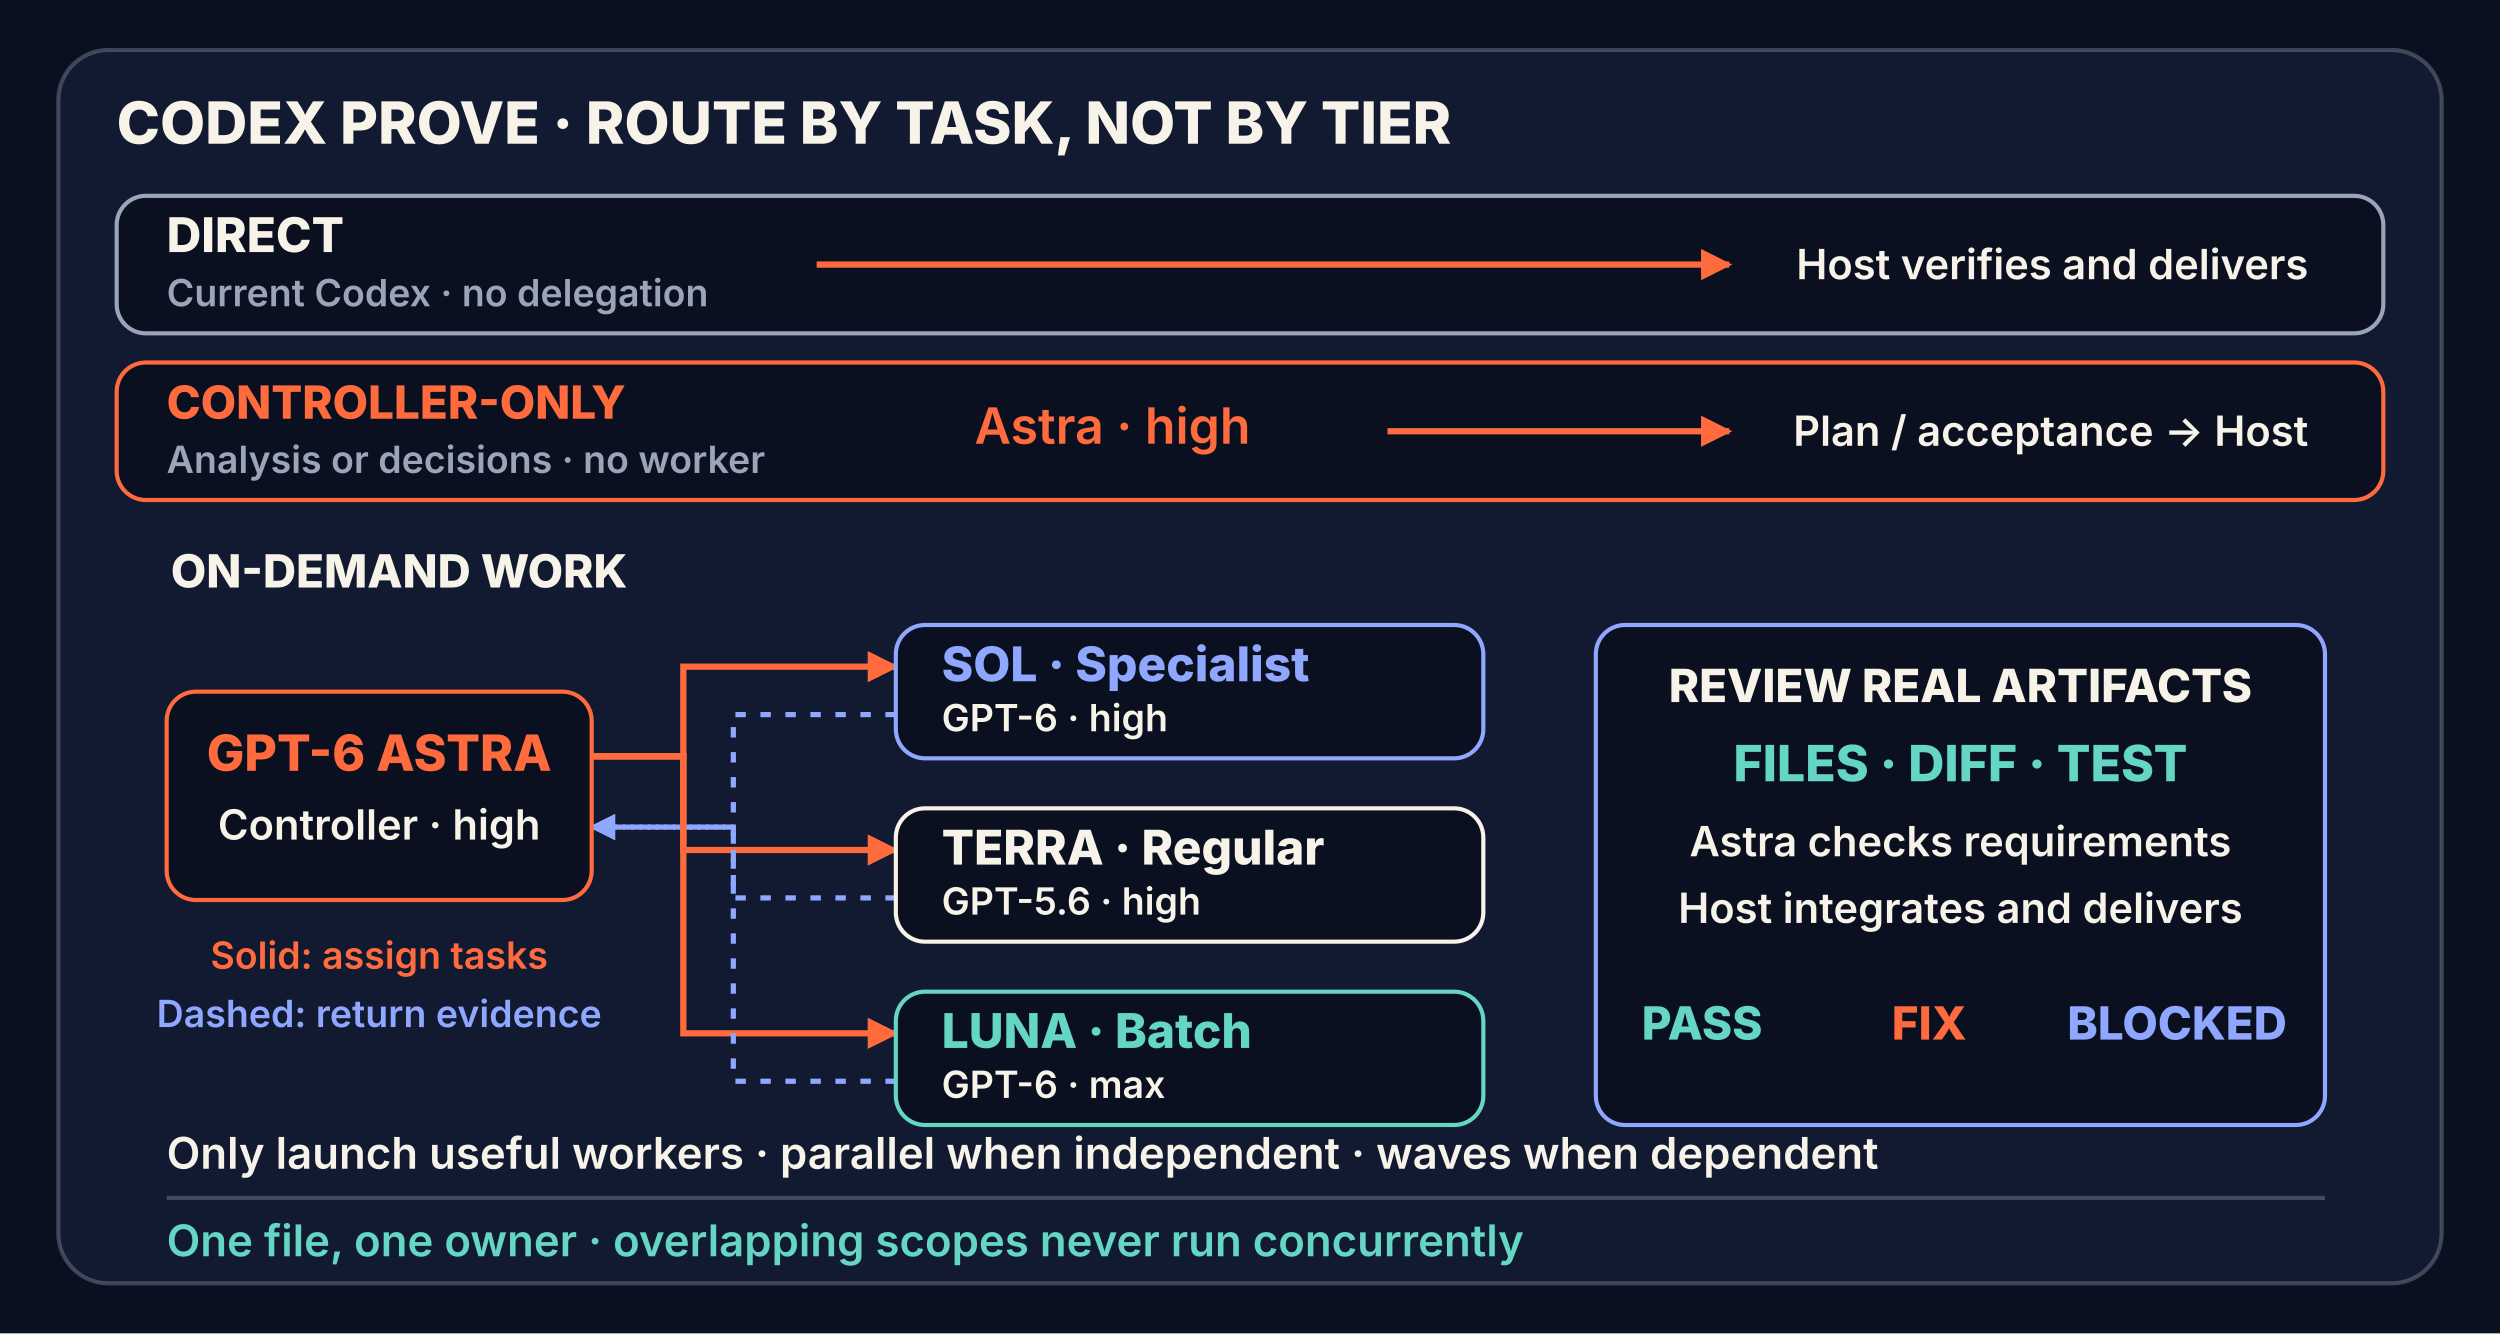
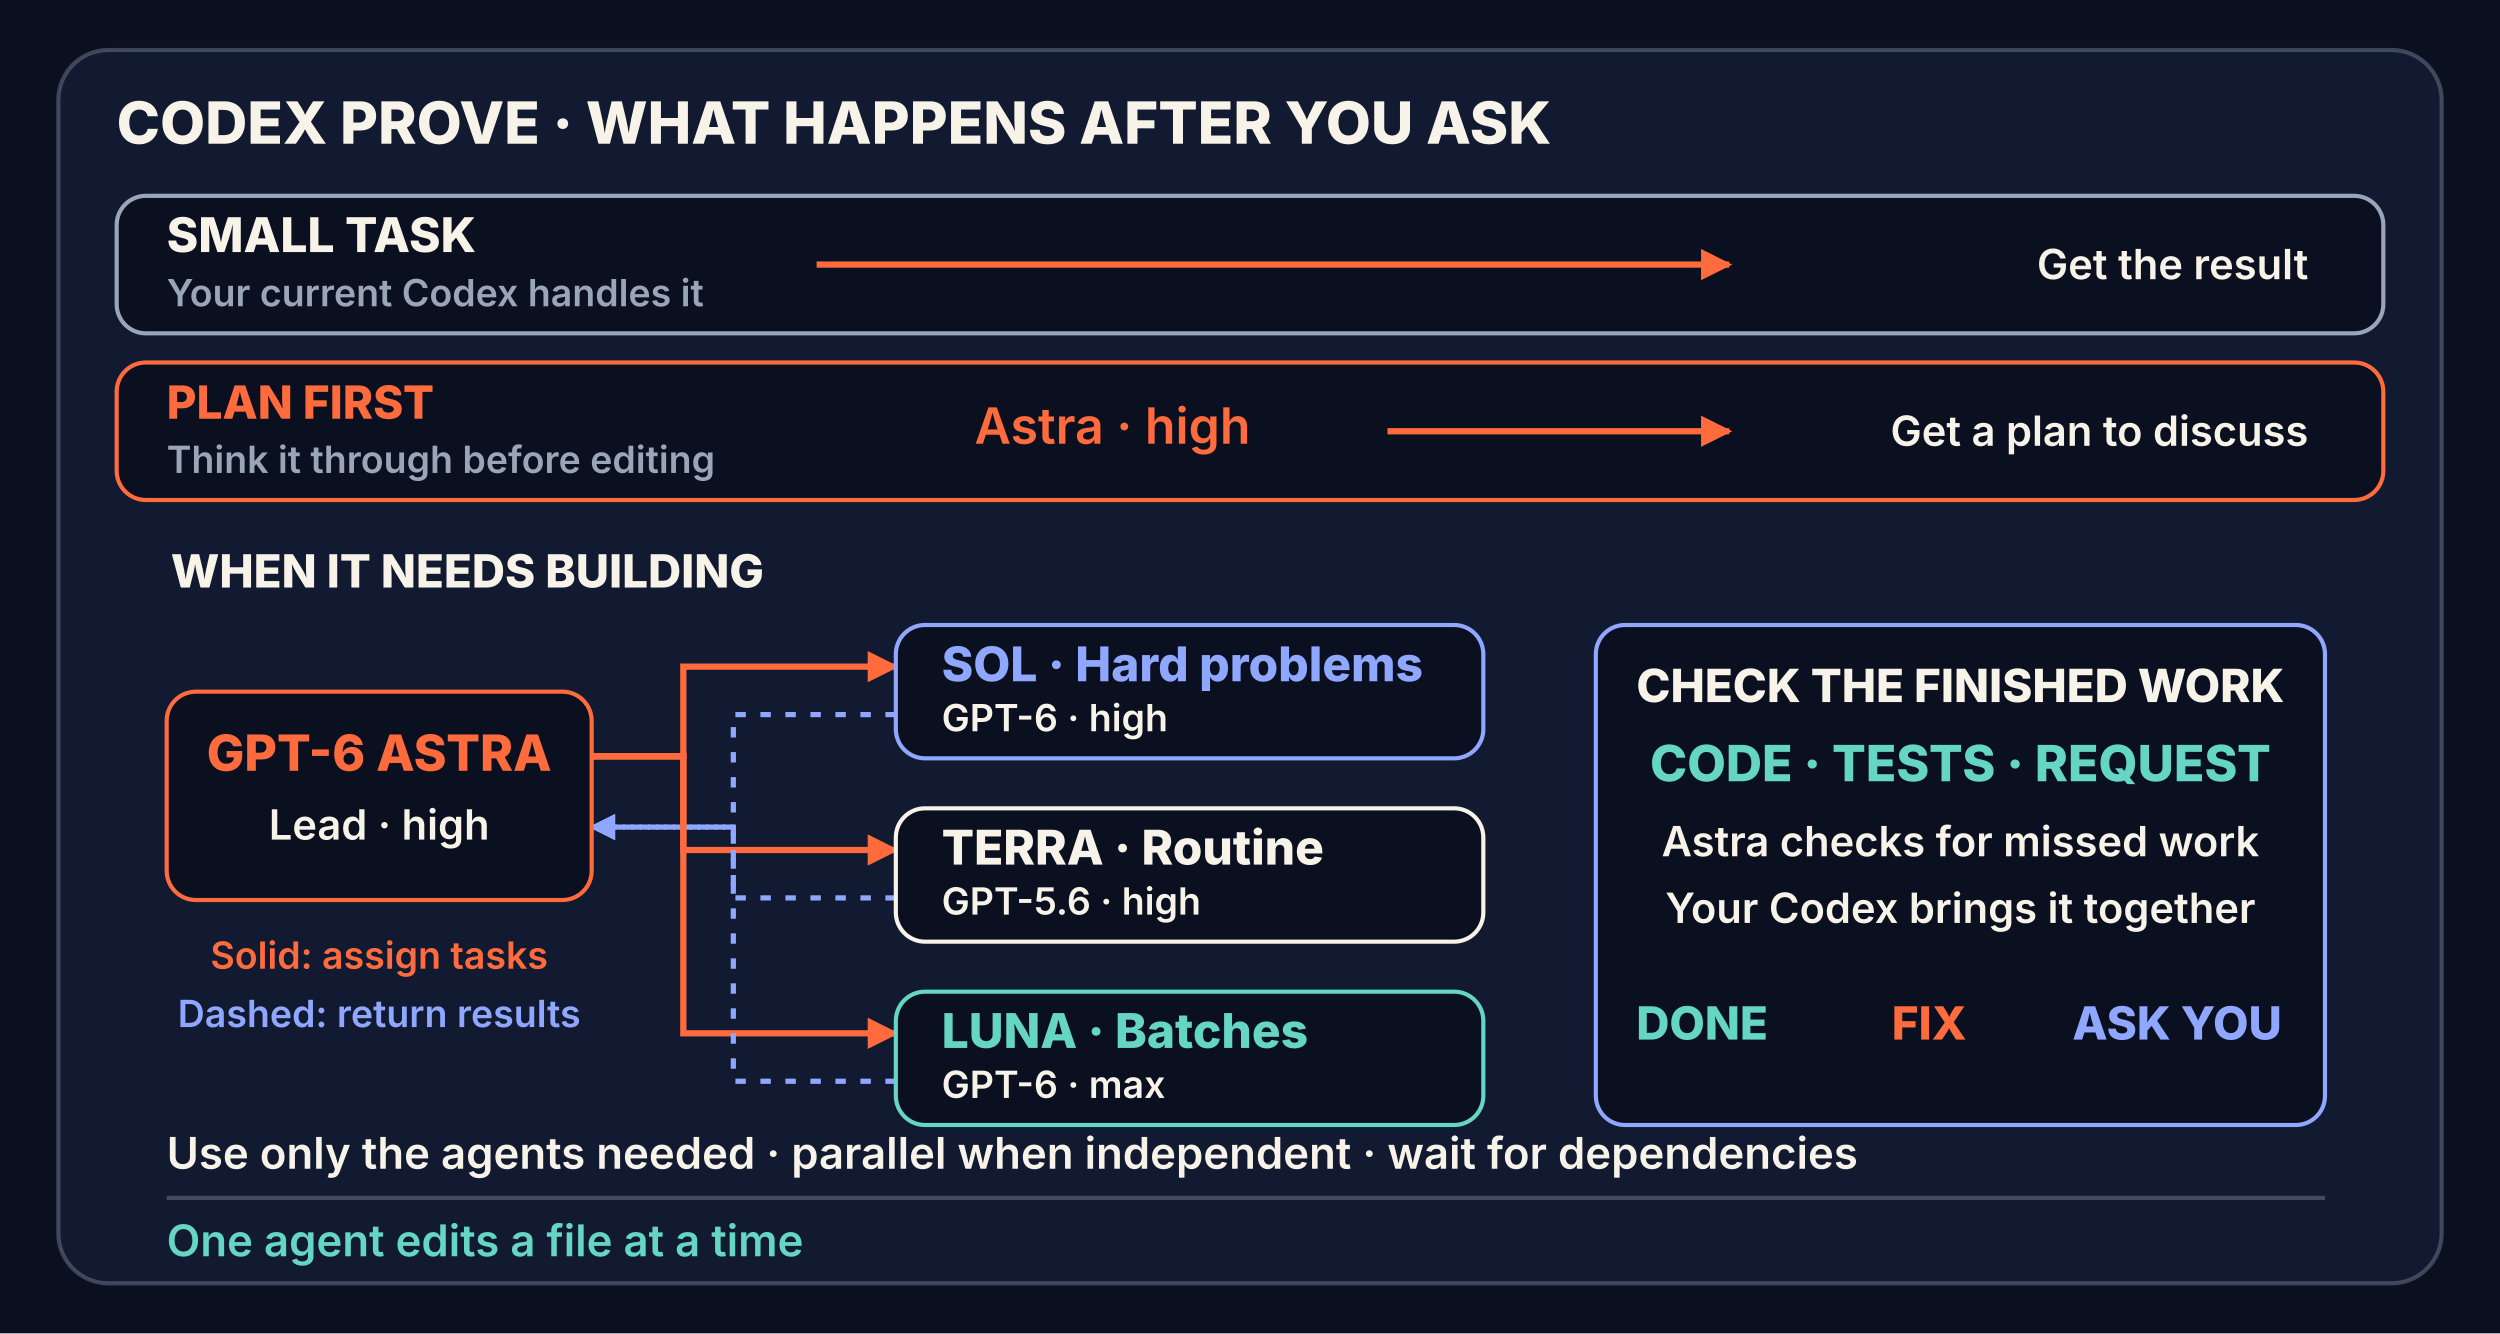
<svg xmlns="http://www.w3.org/2000/svg" viewBox="0 0 1200 640" font-family="-apple-system, BlinkMacSystemFont, 'Segoe UI', 'PingFang SC', sans-serif" font-size="18">
  <defs>
    <marker id="task-arrow" viewBox="0 0 10 10" refX="9" refY="5" markerWidth="5" markerHeight="5" orient="auto">
      <path d="M0 0L10 5L0 10Z" fill="#FF6B3D" />
    </marker>
    <marker id="evidence-arrow" viewBox="0 0 10 10" refX="9" refY="5" markerWidth="5" markerHeight="5" orient="auto">
      <path d="M0 0L10 5L0 10Z" fill="#8FA7FF" />
    </marker>
  </defs>
  <rect width="1200" height="640" fill="#0B1020" />
  <rect x="28" y="24" width="1144" height="592" rx="24" fill="#111A30" stroke="#9AA6B8" stroke-opacity="0.35" stroke-width="2" />
-   <text x="56" y="69" text-anchor="start" fill="#F7F3E8" font-size="28" font-weight="800">CODEX PROVE · ROUTE BY TASK, NOT BY TIER</text>
+   <text x="56" y="69" text-anchor="start" fill="#F7F3E8" font-size="28" font-weight="800">CODEX PROVE · WHAT HAPPENS AFTER YOU ASK</text>
  <rect x="56" y="94" width="1088" height="66" rx="14" fill="#0B1020" stroke="#9AA6B8" stroke-width="2" />
-   <text x="80" y="121" text-anchor="start" fill="#F7F3E8" font-size="23" font-weight="800">DIRECT</text>
-   <text x="80" y="147" text-anchor="start" fill="#9AA6B8" font-size="18" font-weight="600">Current Codex · no delegation</text>
+   <text x="80" y="121" text-anchor="start" fill="#F7F3E8" font-size="23" font-weight="800">SMALL TASK</text>
+   <text x="80" y="147" text-anchor="start" fill="#9AA6B8" font-size="18" font-weight="600">Your current Codex handles it</text>
  <path d="M392 127H830" fill="none" stroke="#FF6B3D" stroke-width="3" marker-end="url(#task-arrow)" />
-   <text x="1108" y="134" text-anchor="end" fill="#F7F3E8" font-size="20" font-weight="600">Host verifies and delivers</text>
+   <text x="1108" y="134" text-anchor="end" fill="#F7F3E8" font-size="20" font-weight="600">Get the result</text>
  <rect x="56" y="174" width="1088" height="66" rx="14" fill="#0B1020" stroke="#FF6B3D" stroke-width="2" />
-   <text x="80" y="201" text-anchor="start" fill="#FF6B3D" font-size="22" font-weight="800">CONTROLLER-ONLY</text>
-   <text x="80" y="227" text-anchor="start" fill="#9AA6B8" font-size="18" font-weight="600">Analysis or decisions · no worker</text>
+   <text x="80" y="201" text-anchor="start" fill="#FF6B3D" font-size="22" font-weight="800">PLAN FIRST</text>
+   <text x="80" y="227" text-anchor="start" fill="#9AA6B8" font-size="18" font-weight="600">Think it through before editing</text>
  <text x="534" y="213" text-anchor="middle" fill="#FF6B3D" font-size="24" font-weight="600">Astra · high</text>
  <path d="M666 207H830" fill="none" stroke="#FF6B3D" stroke-width="3" marker-end="url(#task-arrow)" />
-   <text x="1108" y="214" text-anchor="end" fill="#F7F3E8" font-size="20" font-weight="600">Plan / acceptance → Host</text>
-   <text x="82" y="282" text-anchor="start" fill="#F7F3E8" font-size="22" font-weight="800">ON-DEMAND WORK</text>
+   <text x="1108" y="214" text-anchor="end" fill="#F7F3E8" font-size="20" font-weight="600">Get a plan to discuss</text>
+   <text x="82" y="282" text-anchor="start" fill="#F7F3E8" font-size="22" font-weight="800">WHEN IT NEEDS BUILDING</text>
  <path id="task-path-1" data-flow="task" data-from="prove-controller" data-to="prove-specialist-worker" d="M284 363H328V320H430" fill="none" stroke="#FF6B3D" stroke-width="3" marker-end="url(#task-arrow)" />
  <path id="evidence-path-1" data-flow="evidence" data-from="prove-specialist-worker" data-to="prove-controller" d="M430 343H352V397H284" fill="none" stroke="#8FA7FF" stroke-width="2.5" stroke-dasharray="5 7" marker-end="url(#evidence-arrow)" />
  <path id="task-path-2" data-flow="task" data-from="prove-controller" data-to="prove-complex-worker" d="M284 363H328V408H430" fill="none" stroke="#FF6B3D" stroke-width="3" marker-end="url(#task-arrow)" />
  <path id="evidence-path-2" data-flow="evidence" data-from="prove-complex-worker" data-to="prove-controller" d="M430 431H352V397H284" fill="none" stroke="#8FA7FF" stroke-width="2.5" stroke-dasharray="5 7" marker-end="url(#evidence-arrow)" />
  <path id="task-path-3" data-flow="task" data-from="prove-controller" data-to="prove-efficient-worker" d="M284 363H328V496H430" fill="none" stroke="#FF6B3D" stroke-width="3" marker-end="url(#task-arrow)" />
  <path id="evidence-path-3" data-flow="evidence" data-from="prove-efficient-worker" data-to="prove-controller" d="M430 519H352V397H284" fill="none" stroke="#8FA7FF" stroke-width="2.5" stroke-dasharray="5 7" marker-end="url(#evidence-arrow)" />
  <g id="prove-controller" data-model="gpt-6-astra">
    <rect x="80" y="332" width="204" height="100" rx="14" fill="#0B1020" stroke="#FF6B3D" stroke-width="2" />
    <text x="182" y="370" text-anchor="middle" fill="#FF6B3D" font-size="24" font-weight="800">GPT-6 ASTRA</text>
-     <text x="182" y="403" text-anchor="middle" fill="#F7F3E8" font-size="20" font-weight="600">Controller · high</text>
+     <text x="182" y="403" text-anchor="middle" fill="#F7F3E8" font-size="20" font-weight="600">Lead · high</text>
  </g>
  <g id="prove-specialist-worker" data-model="gpt-6-sol">
    <rect x="430" y="300" width="282" height="64" rx="14" fill="#0B1020" stroke="#8FA7FF" stroke-width="2" />
-     <text x="452" y="327" text-anchor="start" fill="#8FA7FF" font-size="23" font-weight="800">SOL · Specialist</text>
+     <text x="452" y="327" text-anchor="start" fill="#8FA7FF" font-size="23" font-weight="800">SOL · Hard problems</text>
    <text x="452" y="351" text-anchor="start" fill="#F7F3E8" font-size="18" font-weight="600">GPT-6 · high</text>
  </g>
  <g id="prove-complex-worker" data-model="gpt-5.6-terra">
    <rect x="430" y="388" width="282" height="64" rx="14" fill="#0B1020" stroke="#F7F3E8" stroke-width="2" />
-     <text x="452" y="415" text-anchor="start" fill="#F7F3E8" font-size="23" font-weight="800">TERRA · Regular</text>
+     <text x="452" y="415" text-anchor="start" fill="#F7F3E8" font-size="23" font-weight="800">TERRA · Routine</text>
    <text x="452" y="439" text-anchor="start" fill="#F7F3E8" font-size="18" font-weight="600">GPT-5.6 · high</text>
  </g>
  <g id="prove-efficient-worker" data-model="gpt-6-luna">
    <rect x="430" y="476" width="282" height="64" rx="14" fill="#0B1020" stroke="#65D6C4" stroke-width="2" />
-     <text x="452" y="503" text-anchor="start" fill="#65D6C4" font-size="23" font-weight="800">LUNA · Batch</text>
+     <text x="452" y="503" text-anchor="start" fill="#65D6C4" font-size="23" font-weight="800">LUNA · Batches</text>
    <text x="452" y="527" text-anchor="start" fill="#F7F3E8" font-size="18" font-weight="600">GPT-6 · max</text>
  </g>
  <text x="182" y="465" text-anchor="middle" fill="#FF6B3D" font-size="18" font-weight="600">Solid: assign tasks</text>
-   <text x="182" y="493" text-anchor="middle" fill="#8FA7FF" font-size="18" font-weight="600">Dashed: return evidence</text>
+   <text x="182" y="493" text-anchor="middle" fill="#8FA7FF" font-size="18" font-weight="600">Dashed: return results</text>
  <rect x="766" y="300" width="350" height="240" rx="14" fill="#0B1020" stroke="#8FA7FF" stroke-width="2" />
-   <text x="941" y="337" text-anchor="middle" fill="#F7F3E8" font-size="22" font-weight="800">REVIEW REAL ARTIFACTS</text>
-   <text x="941" y="375" text-anchor="middle" fill="#65D6C4" font-size="24" font-weight="800">FILES · DIFF · TEST</text>
-   <text x="941" y="411" text-anchor="middle" fill="#F7F3E8" font-size="20" font-weight="600">Astra checks requirements</text>
-   <text x="941" y="443" text-anchor="middle" fill="#F7F3E8" font-size="20" font-weight="600">Host integrates and delivers</text>
-   <text x="817" y="499" text-anchor="middle" fill="#65D6C4" font-size="22" font-weight="800">PASS</text>
+   <text x="941" y="337" text-anchor="middle" fill="#F7F3E8" font-size="22" font-weight="800">CHECK THE FINISHED WORK</text>
+   <text x="941" y="375" text-anchor="middle" fill="#65D6C4" font-size="24" font-weight="800">CODE · TESTS · REQUEST</text>
+   <text x="941" y="411" text-anchor="middle" fill="#F7F3E8" font-size="20" font-weight="600">Astra checks for missed work</text>
+   <text x="941" y="443" text-anchor="middle" fill="#F7F3E8" font-size="20" font-weight="600">Your Codex brings it together</text>
+   <text x="817" y="499" text-anchor="middle" fill="#65D6C4" font-size="22" font-weight="800">DONE</text>
  <text x="926" y="499" text-anchor="middle" fill="#FF6B3D" font-size="22" font-weight="800">FIX</text>
-   <text x="1045" y="499" text-anchor="middle" fill="#8FA7FF" font-size="22" font-weight="800">BLOCKED</text>
-   <text x="80" y="561" text-anchor="start" fill="#F7F3E8" font-size="21" font-weight="600">Only launch useful workers · parallel when independent · waves when dependent</text>
+   <text x="1045" y="499" text-anchor="middle" fill="#8FA7FF" font-size="22" font-weight="800">ASK YOU</text>
+   <text x="80" y="561" text-anchor="start" fill="#F7F3E8" font-size="21" font-weight="600">Use only the agents needed · parallel when independent · wait for dependencies</text>
  <path d="M80 575H1116" stroke="#9AA6B8" stroke-opacity="0.35" stroke-width="2" />
-   <text x="80" y="603" text-anchor="start" fill="#65D6C4" font-size="21" font-weight="600">One file, one owner · overlapping scopes never run concurrently</text>
+   <text x="80" y="603" text-anchor="start" fill="#65D6C4" font-size="21" font-weight="600">One agent edits a file at a time</text>
</svg>
